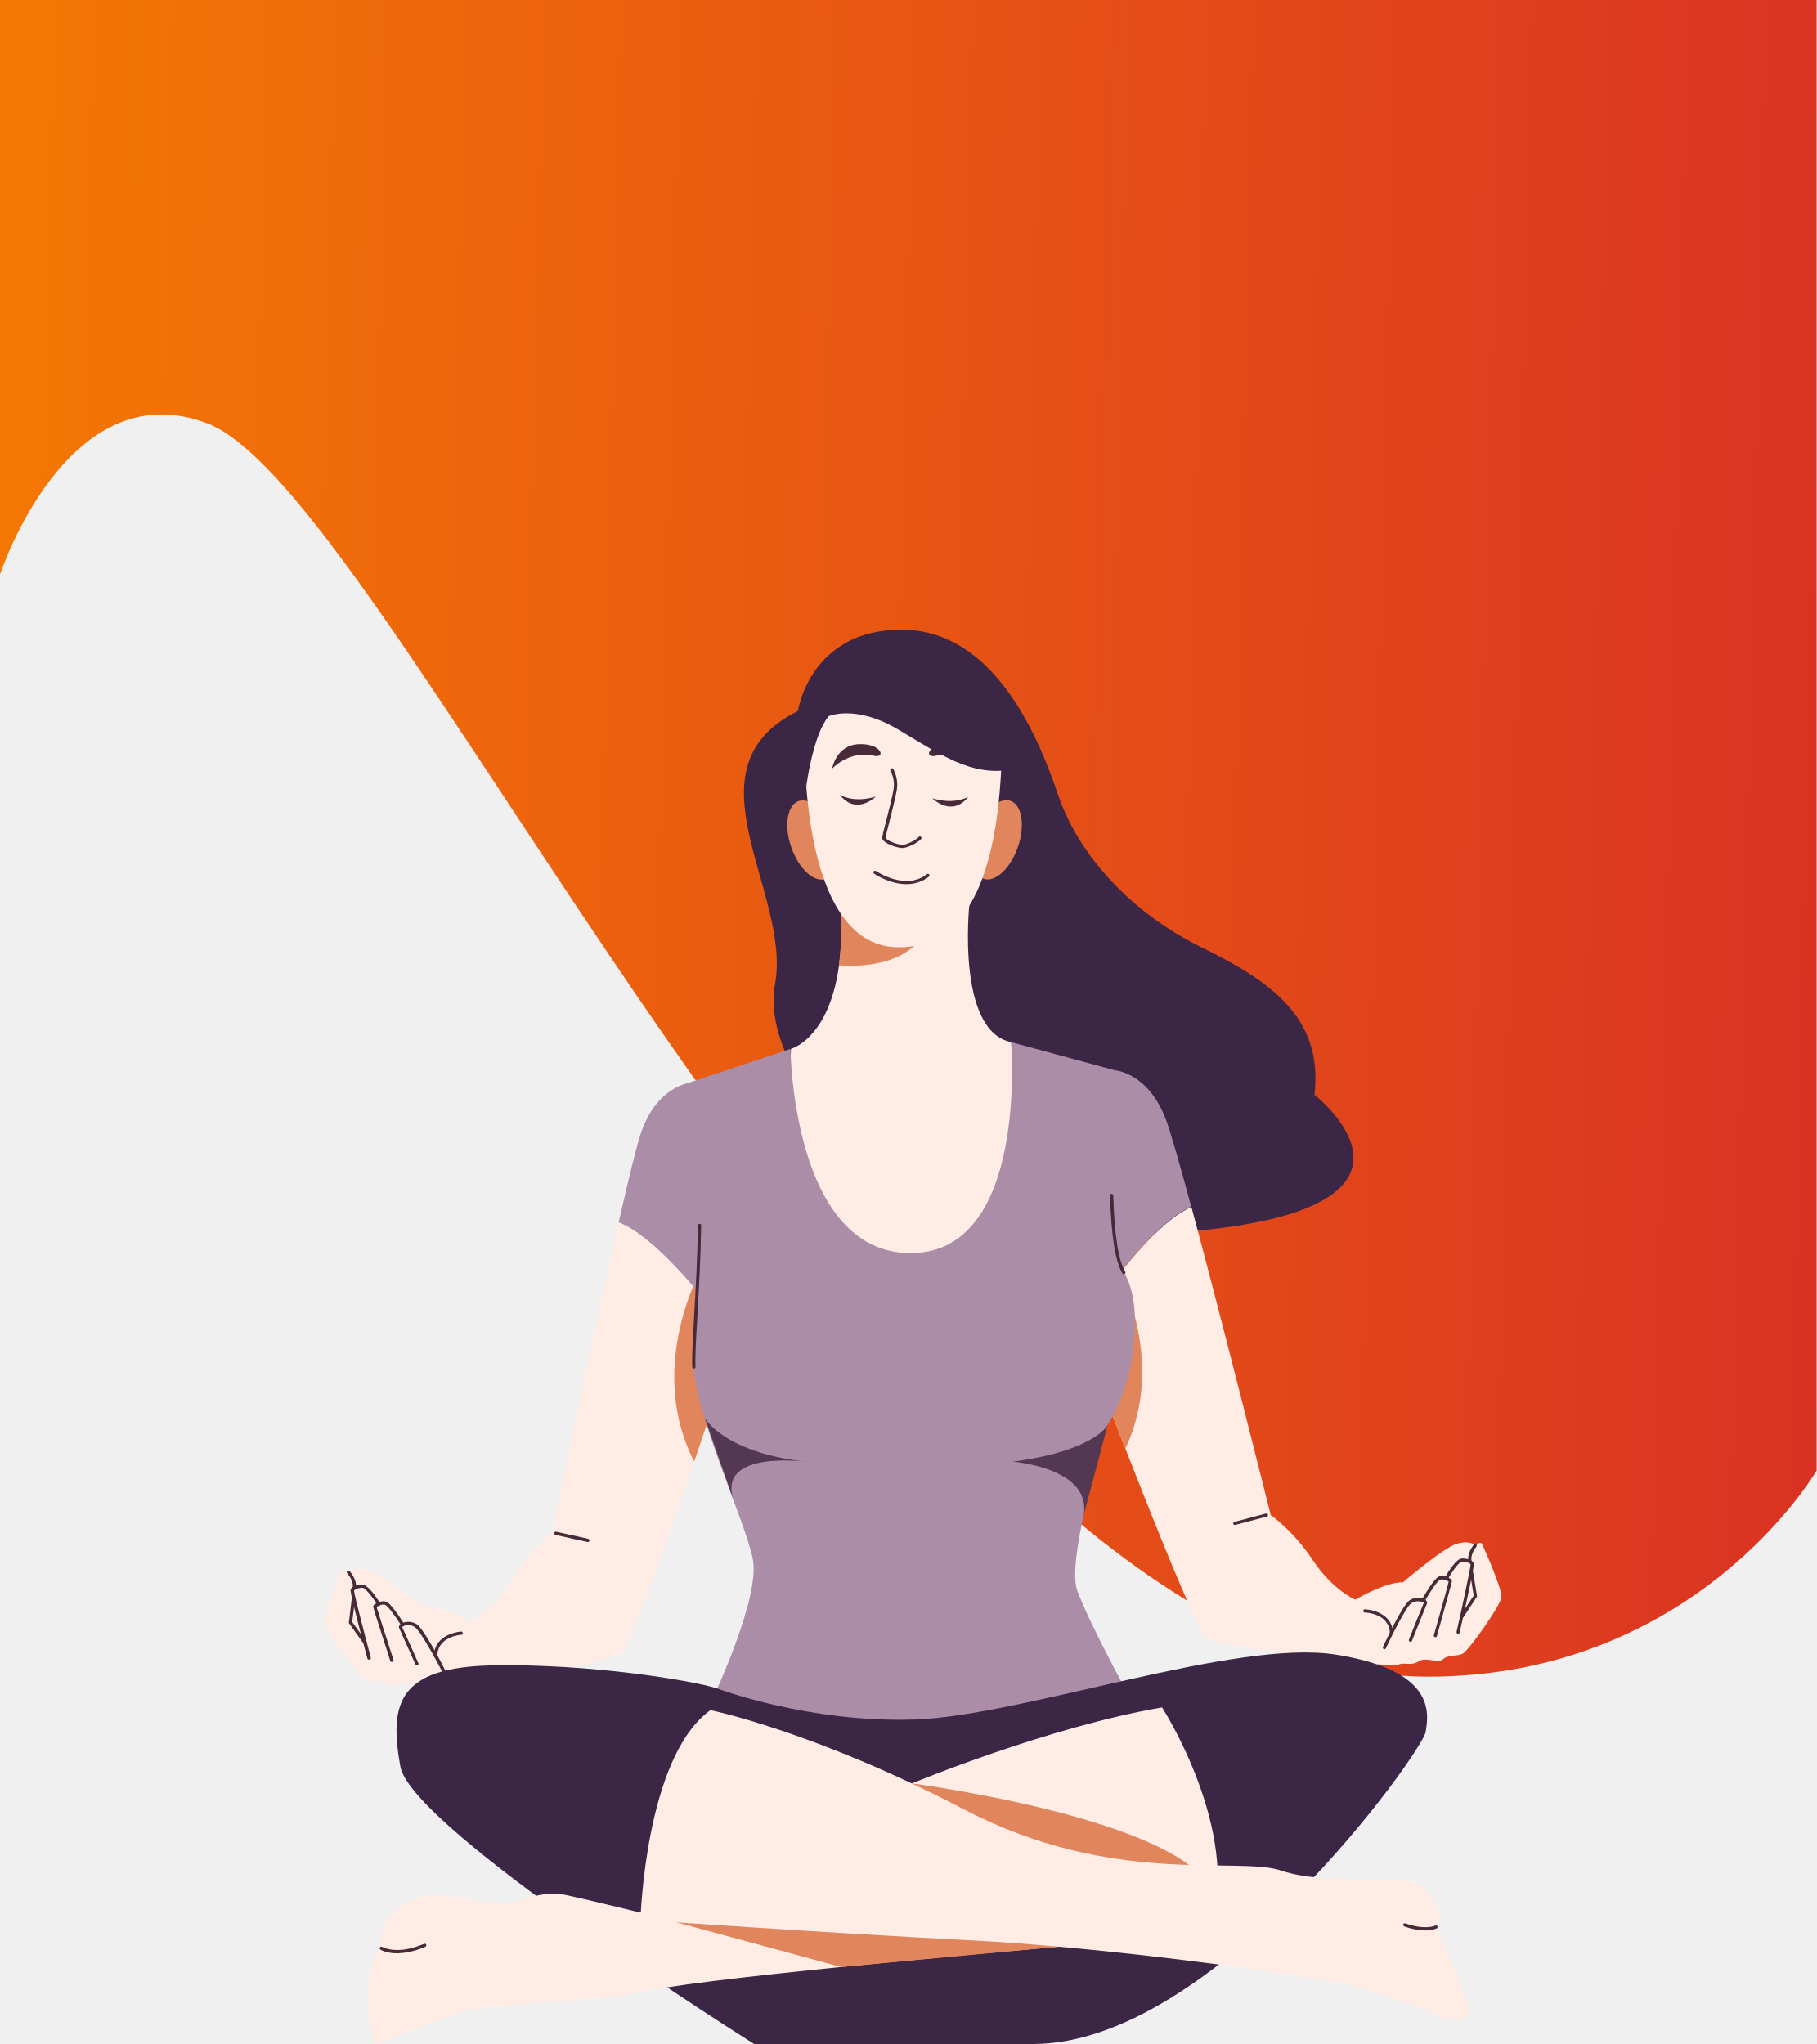
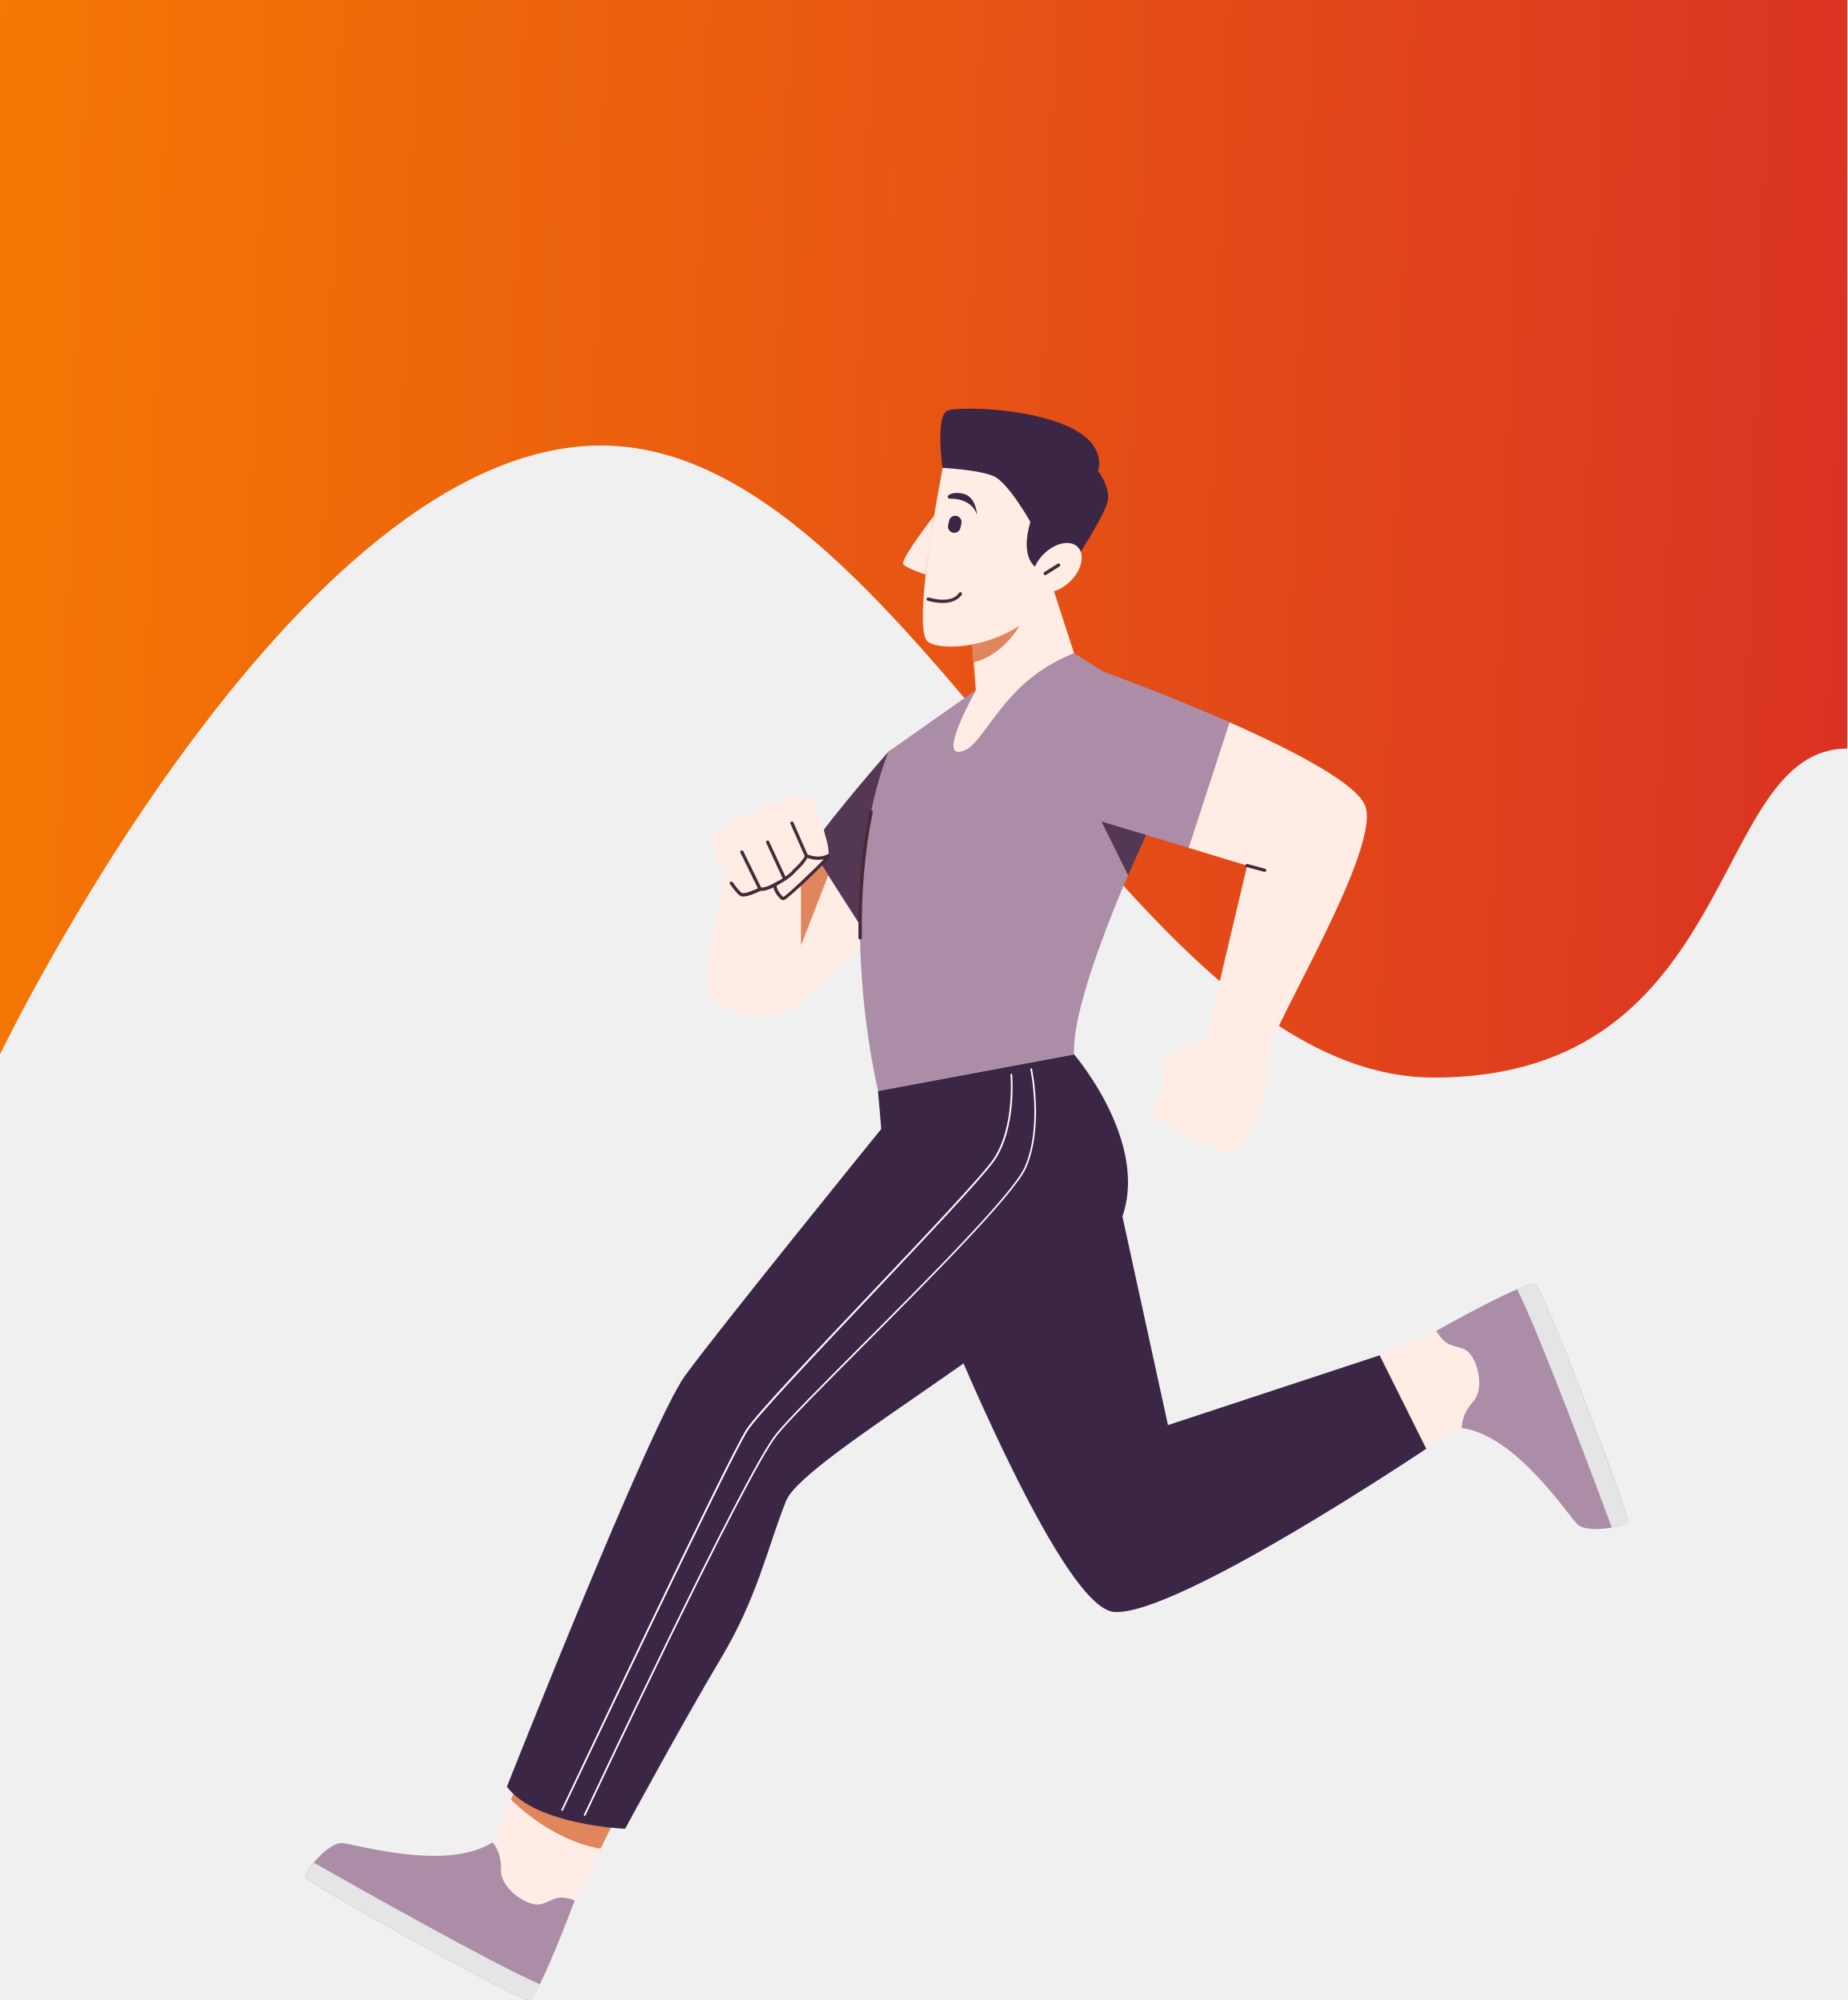
- <svg xmlns="http://www.w3.org/2000/svg" width="375" height="422" viewBox="0 0 375 422" fill="none">
-   <g clip-path="url(#clip0_2_1434)">
-     <path d="M0 118.599C0 118.599 13.833 76.439 42.733 87.378C83.033 102.606 186.333 346.158 294.733 346.158C350.3 346.158 375 303.599 375 303.599V-27H0V118.599Z" fill="url(#paint0_linear_2_1434)" />
-     <path d="M164.708 146.791C164.708 146.791 167.175 130 186.075 130C204.975 130 214.142 151.479 218.408 164.081C222.675 176.682 233.675 188.552 248.008 195.568C262.342 202.583 273.175 210.131 271.342 226.024C271.342 226.024 302.008 249.964 243.575 254.386C185.142 258.808 156.442 222.134 159.975 203.248C163.508 184.363 140.708 158.761 164.708 146.791Z" fill="#3B2645" />
-     <path d="M200.075 187.089C200.075 187.089 197.408 212.891 208.742 215.152C208.742 215.152 213.442 261.468 187.008 261.468C160.575 261.468 163.275 216.548 163.275 216.548C163.275 216.548 174.542 213.589 173.642 188.685C172.742 163.781 200.442 169.766 200.075 187.089Z" fill="#FFEDE5" />
-     <path d="M192.208 189.383C194.442 180.905 182.942 179.176 175.208 178.943C174.108 181.437 173.475 184.662 173.608 188.685C173.775 192.21 173.608 195.767 173.175 199.292C177.575 199.624 189.508 199.591 192.208 189.383Z" fill="#E0855C" />
-     <path d="M170.425 181.471C172.81 180.653 173.502 176.386 171.969 171.941C170.437 167.495 167.262 164.554 164.877 165.372C162.491 166.19 161.8 170.457 163.332 174.902C164.864 179.348 168.04 182.289 170.425 181.471Z" fill="#E0855C" />
-     <path d="M210.125 174.863C211.657 170.417 210.965 166.15 208.58 165.332C206.195 164.514 203.02 167.455 201.487 171.901C199.955 176.347 200.647 180.614 203.032 181.431C205.417 182.249 208.593 179.308 210.125 174.863Z" fill="#E0855C" />
-     <path d="M166.142 150.947C166.142 150.947 164.308 195.468 185.442 195.568C201.875 195.634 206.575 175.651 206.842 153.142C207.108 130.632 166.408 133.657 166.142 150.947Z" fill="#FFEDE5" />
-     <path d="M187.108 182.534C183.575 182.534 180.475 180.406 180.442 180.373C180.275 180.273 180.242 180.074 180.375 179.907C180.475 179.741 180.675 179.708 180.842 179.841C180.908 179.874 186.908 183.964 191.342 180.473C191.475 180.373 191.708 180.373 191.808 180.539C191.908 180.705 191.908 180.905 191.742 181.005C190.242 182.135 188.642 182.534 187.108 182.534Z" fill="#472938" />
-     <path d="M173.375 164.114C173.375 164.114 176.142 165.876 180.808 164.446C180.808 164.413 176.842 168.47 173.375 164.114Z" fill="#472938" />
-     <path d="M199.908 164.48C199.908 164.48 197.142 166.242 192.475 164.812C192.475 164.812 196.442 168.869 199.908 164.48Z" fill="#472938" />
-     <path d="M171.775 158.694C171.775 158.694 175.275 154.837 180.375 156.034C182.975 156.633 181.975 153.441 177.275 153.64C172.575 153.84 171.775 158.694 171.775 158.694Z" fill="#472938" />
-     <path d="M201.775 158.694C201.775 158.694 198.275 154.837 193.175 156.034C190.575 156.633 191.575 153.441 196.275 153.64C200.975 153.84 201.775 158.694 201.775 158.694Z" fill="#472938" />
-     <path d="M186.308 175.086C185.308 175.086 183.175 174.355 182.442 173.623C182.175 173.357 182.075 173.091 182.108 172.825C182.175 172.426 182.475 171.163 182.908 169.567C183.475 167.273 184.208 164.446 184.442 163.05C184.675 161.72 184.442 160.323 183.808 159.127C183.708 158.96 183.775 158.761 183.942 158.661C184.108 158.561 184.308 158.628 184.408 158.794C185.108 160.124 185.375 161.653 185.108 163.15C184.875 164.579 184.142 167.439 183.575 169.733C183.175 171.263 182.842 172.593 182.808 172.925C182.808 172.958 182.842 173.025 182.942 173.158C183.642 173.856 185.842 174.521 186.475 174.421C187.308 174.288 189.042 173.49 189.642 172.792C189.775 172.659 189.975 172.659 190.108 172.759C190.242 172.892 190.242 173.091 190.142 173.224C189.408 174.022 187.542 174.92 186.575 175.053C186.442 175.086 186.375 175.086 186.308 175.086Z" fill="#472938" />
-     <path d="M166.442 162.352C166.442 162.352 167.775 151.745 171.075 147.855C171.075 147.855 176.608 145.394 185.408 150.615C194.208 155.835 200.375 160.224 208.542 158.927C208.542 158.927 209.308 133.624 188.208 134.987C167.108 136.351 162.775 147.356 166.442 162.352Z" fill="#3B2645" />
-     <path d="M305.875 318.69C305.542 318.158 304.542 319.056 304.542 319.056C304.542 319.056 303.508 317.892 300.708 318.724C297.908 319.555 289.608 326.67 289.608 326.67C285.875 326.604 279.775 330.261 279.775 330.261C279.775 330.261 275.175 328.366 271.008 322.115C266.842 315.864 262.308 312.805 262.308 312.805C262.308 312.805 252.542 273.637 245.942 249.199C239.242 252.025 230.542 263.164 224.342 272.141C224.475 276.364 224.608 279.057 224.608 279.057C224.608 279.057 246.342 336.579 249.142 338.308C251.942 340.037 283.908 343.893 284.242 343.661C284.575 343.428 287.508 344.193 288.708 343.661C289.908 343.129 291.375 343.993 292.842 342.996C294.308 341.998 296.842 343.528 297.875 342.563C298.908 341.599 300.708 341.998 301.908 341.433C303.108 340.868 309.808 331.425 309.942 329.729C310.075 328.033 306.208 319.222 305.875 318.69Z" fill="#FFEDE5" />
-     <path d="M229.942 260.67C229.942 260.67 241.308 280.021 232.308 299.073L224.575 278.991L229.942 260.67Z" fill="#E0855C" />
-     <path d="M245.908 249.133C243.542 240.355 241.575 233.472 240.608 230.978C236.942 221.403 230.175 220.97 230.175 220.97C223.508 221.07 223.842 256.713 224.308 272.075C230.508 263.097 239.208 251.992 245.908 249.133Z" fill="#AB8DA8" />
-     <path d="M254.908 314.833C254.775 314.833 254.642 314.734 254.575 314.601C254.542 314.434 254.642 314.235 254.808 314.202L261.342 312.473C261.508 312.439 261.708 312.539 261.742 312.705C261.775 312.872 261.675 313.071 261.508 313.104L254.975 314.833C254.975 314.833 254.942 314.833 254.908 314.833Z" fill="#472938" />
-     <path d="M287.242 337.476C287.075 337.476 286.908 337.343 286.908 337.144C286.742 333.087 281.942 332.921 281.742 332.921C281.542 332.921 281.408 332.755 281.408 332.589C281.408 332.389 281.575 332.256 281.742 332.256C281.808 332.256 287.342 332.456 287.542 337.111C287.608 337.31 287.442 337.476 287.242 337.476C287.275 337.476 287.275 337.476 287.242 337.476Z" fill="#472938" />
-     <path d="M285.775 340.502C285.742 340.502 285.675 340.502 285.642 340.469C285.475 340.402 285.408 340.203 285.475 340.037C285.875 339.172 289.475 331.392 290.975 330.394C292.208 329.563 293.708 329.829 294.308 330.361C294.708 330.693 294.575 331.026 294.542 331.126C294.375 331.491 292.442 336.279 291.475 338.74C291.408 338.906 291.208 339.006 291.042 338.939C290.875 338.873 290.775 338.673 290.842 338.507C290.942 338.208 293.542 331.757 293.908 330.926C293.842 330.86 293.675 330.727 293.342 330.66C293.075 330.594 292.208 330.427 291.342 330.993C290.208 331.757 287.142 338.008 286.042 340.369C286.008 340.436 285.908 340.502 285.775 340.502Z" fill="#472938" />
-     <path d="M296.308 338.008C296.108 338.008 295.975 337.875 295.975 337.676C295.975 337.609 295.975 337.609 296.908 334.318C297.675 331.624 298.908 327.236 299.042 326.537C298.842 326.338 297.908 325.939 297.275 326.138C296.775 326.304 295.242 328.565 294.108 330.56C294.008 330.727 293.808 330.76 293.642 330.693C293.475 330.594 293.442 330.394 293.508 330.228C294.108 329.197 296.108 325.806 297.042 325.473C297.842 325.207 298.875 325.573 299.342 325.906C299.575 326.072 299.708 326.271 299.708 326.438C299.708 326.637 299.242 328.333 297.542 334.451C297.108 336.013 296.675 337.51 296.642 337.676C296.642 337.875 296.475 338.008 296.308 338.008Z" fill="#472938" />
-     <path d="M301.008 337.31C300.975 337.31 300.975 337.31 300.942 337.31C300.775 337.277 300.642 337.077 300.675 336.911C301.842 331.724 303.542 323.811 303.575 322.946C303.442 322.747 302.842 322.414 301.808 322.414C301.242 322.414 299.808 324.31 298.842 326.072C298.742 326.238 298.542 326.305 298.375 326.205C298.208 326.105 298.142 325.906 298.242 325.739C298.775 324.808 300.575 321.749 301.808 321.749C302.975 321.749 303.942 322.148 304.208 322.714C304.275 322.847 304.442 323.212 301.308 337.044C301.308 337.21 301.175 337.31 301.008 337.31Z" fill="#472938" />
-     <path d="M303.508 322.747C303.375 322.747 303.242 322.647 303.175 322.514C302.642 320.818 304.208 318.923 304.275 318.857C304.408 318.724 304.608 318.69 304.742 318.823C304.875 318.956 304.908 319.156 304.775 319.289C304.775 319.322 303.375 320.985 303.808 322.348C303.875 322.514 303.775 322.714 303.575 322.78C303.575 322.747 303.542 322.747 303.508 322.747Z" fill="#472938" />
-     <path d="M301.742 334.085C301.675 334.085 301.608 334.052 301.575 334.018C301.408 333.919 301.375 333.719 301.475 333.553L304.208 329.43L303.408 324.443C303.375 324.276 303.508 324.077 303.675 324.077C303.842 324.044 304.042 324.177 304.042 324.343L304.908 329.596L302.042 333.952C301.942 334.018 301.842 334.085 301.742 334.085Z" fill="#472938" />
-     <path d="M70.575 324.243C70.875 323.711 71.908 324.542 71.908 324.542C71.908 324.542 72.908 323.345 75.742 324.077C78.575 324.808 87.142 331.558 87.142 331.558C90.842 331.358 97.142 334.75 97.142 334.75C97.142 334.75 101.675 332.655 105.608 326.238C109.542 319.821 113.942 316.562 113.942 316.562C113.942 316.562 122.108 277.062 127.742 252.325C134.542 254.885 143.675 265.658 150.242 274.369C150.275 278.592 150.275 281.285 150.275 281.285C150.275 281.285 130.875 339.604 128.142 341.466C125.408 343.328 93.608 348.415 93.308 348.216C93.008 348.016 90.075 348.881 88.842 348.382C87.608 347.883 86.208 348.848 84.675 347.883C83.142 346.919 80.708 348.548 79.608 347.651C78.508 346.753 76.775 347.185 75.508 346.686C74.242 346.188 67.208 337.011 67.008 335.315C66.808 333.619 70.275 324.775 70.575 324.243Z" fill="#FFEDE5" />
-     <path d="M144.142 263.264C144.142 263.264 133.575 283.08 143.308 301.733L150.208 281.351L144.142 263.264Z" fill="#E0855C" />
-     <path d="M127.708 252.358C129.708 243.514 131.408 236.564 132.275 234.004C135.542 224.295 142.308 223.564 142.308 223.564C148.975 223.398 150.042 259.041 150.208 274.402C143.642 265.724 134.508 254.951 127.708 252.358Z" fill="#AB8DA8" />
-     <path d="M121.342 318.358C121.308 318.358 121.308 318.358 121.275 318.358L114.675 316.895C114.508 316.862 114.375 316.662 114.408 316.496C114.442 316.33 114.642 316.197 114.808 316.23L121.408 317.693C121.575 317.726 121.708 317.926 121.675 318.092C121.642 318.258 121.475 318.358 121.342 318.358Z" fill="#472938" />
-     <path d="M89.908 342.264C89.708 342.264 89.575 342.098 89.575 341.932C89.608 337.244 95.108 336.845 95.175 336.845C95.342 336.845 95.508 336.978 95.542 337.144C95.542 337.343 95.408 337.476 95.242 337.51C95.042 337.51 90.275 337.875 90.275 341.932C90.242 342.131 90.108 342.264 89.908 342.264Z" fill="#472938" />
-     <path d="M91.542 345.223C91.408 345.223 91.308 345.157 91.242 345.057C90.075 342.763 86.742 336.612 85.575 335.88C84.675 335.348 83.808 335.548 83.542 335.614C83.242 335.714 83.075 335.847 83.008 335.914C83.408 336.745 86.242 343.095 86.375 343.395C86.442 343.561 86.375 343.76 86.208 343.827C86.042 343.893 85.842 343.827 85.775 343.661C84.675 341.234 82.575 336.512 82.408 336.146C82.275 335.914 82.375 335.614 82.608 335.382C83.175 334.85 84.675 334.517 85.942 335.282C87.508 336.213 91.408 343.86 91.842 344.725C91.908 344.891 91.875 345.09 91.708 345.157C91.642 345.223 91.575 345.223 91.542 345.223Z" fill="#472938" />
-     <path d="M80.875 343.129C80.708 343.129 80.575 343.029 80.542 342.863C80.508 342.697 80.075 341.367 79.575 339.804C77.575 333.653 77.042 331.924 77.042 331.724C77.042 331.525 77.142 331.358 77.375 331.192C77.842 330.826 78.842 330.427 79.675 330.66C80.642 330.926 82.775 334.251 83.408 335.249C83.508 335.415 83.442 335.614 83.308 335.714C83.142 335.814 82.942 335.747 82.842 335.614C81.608 333.653 79.975 331.458 79.508 331.325C78.842 331.126 77.942 331.591 77.742 331.791C77.908 332.389 79.342 336.911 80.242 339.638C81.242 342.73 81.242 342.73 81.242 342.796C81.242 342.963 81.075 343.129 80.875 343.129C80.908 343.129 80.908 343.129 80.875 343.129Z" fill="#472938" />
-     <path d="M76.175 342.663C76.042 342.663 75.908 342.563 75.842 342.43C72.175 328.698 72.342 328.333 72.375 328.2C72.608 327.601 73.542 327.169 74.742 327.136H74.775C76.008 327.136 77.908 330.095 78.475 330.993C78.575 331.159 78.508 331.358 78.375 331.458C78.208 331.558 78.008 331.491 77.908 331.358C76.875 329.663 75.375 327.801 74.808 327.801C73.808 327.834 73.208 328.2 73.075 328.399C73.142 329.264 75.175 337.111 76.542 342.231C76.575 342.397 76.475 342.597 76.308 342.63C76.208 342.63 76.175 342.663 76.175 342.663Z" fill="#472938" />
-     <path d="M73.108 328.233C73.075 328.233 73.042 328.233 73.008 328.233C72.842 328.2 72.708 328 72.775 327.834C73.142 326.438 71.708 324.842 71.675 324.808C71.542 324.675 71.575 324.476 71.708 324.343C71.842 324.21 72.042 324.243 72.175 324.376C72.242 324.443 73.875 326.271 73.408 328C73.375 328.133 73.242 328.233 73.108 328.233Z" fill="#472938" />
-     <path d="M75.308 339.438C75.208 339.438 75.108 339.405 75.042 339.305L72.008 335.082L72.642 329.796C72.675 329.629 72.842 329.496 73.008 329.496C73.175 329.53 73.308 329.696 73.308 329.862L72.708 334.883L75.608 338.906C75.708 339.039 75.675 339.272 75.542 339.372C75.442 339.438 75.375 339.438 75.308 339.438Z" fill="#472938" />
-     <path d="M208.708 215.152L230.175 220.97C230.175 220.97 227.575 255.583 232.008 262.732C236.442 269.88 233.975 286.139 228.608 294.219C228.608 294.219 220.008 321.816 222.342 328.3C224.675 334.783 232.508 349.114 232.508 349.114C232.508 349.114 197.542 366.802 146.942 351.075C146.942 351.075 156.975 329.995 155.408 321.916C153.842 313.836 143.008 291.326 143.142 280.686C143.275 270.047 146.675 241.652 141.708 223.697L163.175 216.548C163.175 216.548 163.542 258.709 187.975 258.709C212.408 258.709 208.708 215.152 208.708 215.152Z" fill="#AB8DA8" />
-     <path d="M228.642 294.219C228.642 294.219 225.975 299.539 209.042 301.766C209.042 301.766 225.342 302.997 223.708 312.772L228.642 294.219Z" fill="#543753" />
-     <path d="M145.475 292.723C145.475 292.723 149.475 300.204 167.575 301.899C167.575 301.899 147.742 298.907 151.442 309.746L145.475 292.723Z" fill="#543753" />
-     <path d="M143.242 282.548C143.075 282.548 142.908 282.415 142.908 282.249C142.875 281.684 142.842 281.185 142.875 280.686C142.908 278.292 143.108 275.034 143.308 271.244C143.608 266.057 143.975 259.606 144.075 252.99C144.075 252.79 144.208 252.657 144.408 252.657C144.608 252.657 144.742 252.823 144.742 252.99C144.642 259.606 144.275 266.09 143.975 271.277C143.742 275.067 143.575 278.326 143.542 280.72C143.542 281.185 143.542 281.684 143.575 282.216C143.575 282.349 143.442 282.515 143.242 282.548Z" fill="#472938" />
-     <path d="M232.008 263.064C231.908 263.064 231.775 262.998 231.708 262.898C230.242 260.537 229.375 255.118 229.142 246.805C229.142 246.606 229.275 246.473 229.475 246.473C229.642 246.473 229.808 246.606 229.808 246.805C230.042 255.018 230.875 260.338 232.275 262.565C232.375 262.732 232.308 262.931 232.175 263.031C232.142 263.031 232.075 263.064 232.008 263.064Z" fill="#472938" />
-     <path d="M148.108 348.615C148.108 348.615 166.942 355.763 188.975 354.999C211.008 354.234 255.108 338.341 275.708 341.599C296.308 344.858 294.975 353.602 294.275 357.625C293.575 361.649 250.808 421.996 213.242 421.996H155.675C155.675 421.996 84.942 377.542 82.642 364.708C80.342 351.873 82.008 344.193 101.742 343.827C121.475 343.461 142.808 346.886 148.108 348.615Z" fill="#3B2645" />
-     <path d="M188.242 368.199C188.242 368.199 216.375 356.528 239.875 352.505C239.875 352.505 255.008 375.913 250.575 395.696C250.542 395.696 196.742 383.926 188.242 368.199Z" fill="#FFEDE5" />
-     <path d="M188.242 368.199C188.242 368.199 256.308 377.076 250.542 395.696C244.775 414.316 188.242 368.199 188.242 368.199Z" fill="#E0855C" />
-     <path d="M218.842 401.88C218.842 401.88 149.075 407.865 133.775 410.991C118.475 414.116 102.975 412.72 93.508 416.012C84.042 419.303 78.808 421.83 77.675 421.963C76.542 422.096 73.942 407.433 78.708 402.246C78.708 402.246 77.242 396.96 83.908 392.87C90.575 388.78 101.642 394.167 105.742 392.87C109.842 391.573 112.775 390.376 117.142 391.307C121.508 392.238 132.175 394.865 132.175 394.865C132.175 394.865 187.108 360.053 218.842 401.88Z" fill="#FFEDE5" />
-     <path d="M132.208 394.865L173.642 406.103L218.842 401.88C218.842 401.88 198.242 380.734 169.808 382.696C141.375 384.657 132.208 394.865 132.208 394.865Z" fill="#E0855C" />
-     <path d="M146.642 353.07C146.642 353.07 168.042 357.393 198.975 373.552C229.908 389.711 255.508 383.095 264.542 386.22C273.575 389.345 290.708 386.918 293.508 389.345C296.308 391.773 298.142 396.029 296.475 397.857C296.475 397.857 303.942 414.947 303.242 416.078C302.542 417.208 299.942 417.109 298.708 416.843C297.475 416.577 286.608 411.19 274.108 408.963C261.608 406.735 227.142 401.947 199.675 400.55C172.208 399.154 132.208 396.394 132.208 396.394C132.208 396.394 133.142 362.779 146.642 353.07Z" fill="#FFEDE5" />
-     <path d="M294.208 398.556C293.142 398.556 291.708 398.356 289.875 397.724C289.708 397.658 289.608 397.458 289.675 397.292C289.742 397.126 289.942 397.026 290.108 397.092C294.242 398.556 296.242 397.558 296.275 397.558C296.442 397.458 296.642 397.525 296.708 397.691C296.808 397.857 296.742 398.057 296.575 398.123C296.542 398.123 295.775 398.556 294.208 398.556Z" fill="#472938" />
-     <path d="M82.075 403.277C79.742 403.277 78.608 402.545 78.542 402.512C78.375 402.412 78.342 402.213 78.442 402.047C78.542 401.88 78.742 401.847 78.908 401.947C78.908 401.947 80.108 402.678 82.442 402.579C84.875 402.512 87.508 401.315 87.542 401.315C87.708 401.249 87.908 401.315 87.975 401.481C88.042 401.648 87.975 401.847 87.808 401.914C87.708 401.98 85.008 403.144 82.475 403.244C82.342 403.277 82.208 403.277 82.075 403.277Z" fill="#472938" />
+ <svg xmlns="http://www.w3.org/2000/svg" width="375" height="406" viewBox="0 0 375 406" fill="none">
+   <g clip-path="url(#clip0_72_622)">
+     <path d="M0 214.043C0 214.043 59.433 90.437 122.033 90.437C184.633 90.437 228.467 218.742 291.067 218.742C353.667 218.742 346.733 151.957 375 151.957V-40H0V214.043Z" fill="url(#paint0_linear_72_622)" />
+     <path d="M164.567 172.119L147.367 177.618C147.367 177.618 142.133 197.813 143.767 201.413C145.4 205.012 154.6 207.744 158.967 205.578C163.333 203.412 178.133 189.249 178.133 189.249L164.567 172.119Z" fill="#FFEDE5" />
+     <path d="M180.333 152.623C180.333 152.623 169.333 165.087 164.567 172.119L176.833 191.281L189.667 179.751C189.667 179.751 187.533 147.858 180.333 152.623Z" fill="#543753" />
+     <path d="M162.6 172.752V191.948L168.133 177.685L164.567 172.119L162.6 172.752Z" fill="#E0855C" />
+     <path d="M161.767 161.622C163.267 161.988 163.733 160.955 164.967 162.921C166.2 164.887 168.8 172.586 168.1 173.752C167.4 174.919 159.633 182.417 159.067 182.417C158.5 182.417 157.067 180.317 157.367 179.584C157.367 179.584 155.533 180.684 154.333 180.484C154.333 180.484 151.667 181.884 150.6 181.617C149.533 181.35 143.3 172.152 144.767 169.72C146.233 167.287 147.167 168.553 148.033 167.587C148.9 166.62 150.367 165.021 152.133 165.187C153.9 165.354 154.7 162.621 157.267 163.021C159.833 163.421 158.433 160.788 161.767 161.622Z" fill="#FFEDE5" />
+     <path d="M157.333 179.917C157.2 179.917 157.1 179.851 157.033 179.751C156.933 179.584 157 179.384 157.167 179.317C157.2 179.317 160.2 177.718 161 176.551L161.067 176.485C161.1 176.485 162.8 174.952 163.367 173.785L160.467 167.22C160.4 167.054 160.467 166.854 160.633 166.787C160.8 166.72 161 166.787 161.067 166.954L164.067 173.785L164 173.919C163.5 175.185 161.767 176.751 161.5 176.985C160.567 178.284 157.567 179.851 157.433 179.917C157.433 179.884 157.4 179.917 157.333 179.917Z" fill="#472938" />
+     <path d="M154.3 180.817C154.167 180.817 154.067 180.75 154 180.617L150.3 173.086C150.233 172.919 150.3 172.719 150.467 172.652C150.633 172.586 150.833 172.652 150.9 172.819L154.6 180.351C154.667 180.517 154.6 180.717 154.433 180.784C154.4 180.817 154.367 180.817 154.3 180.817Z" fill="#472938" />
+     <path d="M159.3 178.751C159.167 178.751 159.067 178.684 159 178.551L155.533 171.086C155.467 170.919 155.533 170.719 155.7 170.653C155.867 170.586 156.067 170.653 156.133 170.819L159.6 178.284C159.667 178.451 159.6 178.651 159.433 178.718C159.4 178.751 159.333 178.751 159.3 178.751Z" fill="#472938" />
+     <path d="M159.033 182.75C158.5 182.75 157.9 181.917 157.667 181.584C157.5 181.35 157.133 180.751 157 180.151C156.367 180.451 155.267 180.917 154.367 180.851C153.833 181.117 151.567 182.217 150.5 181.95C149.9 181.817 148.8 180.351 148.2 179.484C148.1 179.318 148.133 179.118 148.267 179.018C148.4 178.918 148.633 178.951 148.733 179.084C149.767 180.584 150.467 181.217 150.633 181.284C151.333 181.45 153.133 180.684 154.133 180.184L154.233 180.151H154.333C155.433 180.317 157.133 179.284 157.167 179.284L158.033 178.784L157.667 179.717C157.633 179.817 157.633 180.151 157.967 180.784C158.367 181.517 158.833 181.984 159.033 182.084C159.867 181.617 165.3 176.485 167.233 174.419C165.433 174.852 163.7 174.085 163.633 174.052C163.467 173.985 163.4 173.785 163.467 173.619C163.533 173.452 163.733 173.386 163.9 173.452C163.933 173.452 166.1 174.419 167.933 173.452C168.167 173.319 168.333 173.385 168.4 173.485C168.5 173.552 168.567 173.719 168.5 173.885C168.267 174.485 159.833 182.75 159.033 182.75Z" fill="#472938" />
+     <path d="M218.033 132.595L234.733 143.092V164.854C234.733 164.854 217.367 200.979 218.033 214.01L178.267 221.441C178.267 221.441 168.733 183.183 180.333 152.59L198.067 140.126L218.033 132.595Z" fill="#AB8DA8" />
+     <path d="M174.6 190.715C174.433 190.715 174.267 190.582 174.267 190.382C174.133 181.15 174.867 172.552 176.5 164.754C176.533 164.587 176.7 164.454 176.9 164.488C177.067 164.521 177.2 164.687 177.167 164.887C175.567 172.619 174.8 181.184 174.967 190.348C174.933 190.548 174.8 190.715 174.6 190.715Z" fill="#472938" />
+     <path d="M234.733 164.887L221.7 162.921L229 177.685L234.733 164.887Z" fill="#543753" />
+     <path d="M213.7 119.231L218.033 132.595C213.4 134.394 209.233 137.194 205.833 140.826C200.133 146.891 197.933 152.623 194.5 152.623C191.067 152.623 198.1 140.16 198.1 140.16L197.2 128.496L213.7 119.231Z" fill="#FFEDE5" />
+     <path d="M197.633 134.428C197.633 134.428 205.267 133.294 209.167 122.33L197.167 128.496L197.633 134.428Z" fill="#E0855C" />
+     <path d="M191.967 91.937C191.967 91.937 184.6 127.862 188.433 130.328C192.267 132.795 207.4 130.662 213.033 120.664C218.667 110.666 211.6 91.937 191.967 91.937Z" fill="#FFEDE5" />
+     <path d="M189.6 104.701C189.6 104.701 182.667 113.666 183.367 114.532C184.067 115.399 187.867 116.632 187.867 116.632L189.6 104.701Z" fill="#FFEDE5" />
+     <path d="M210.4 115.232C210.4 115.232 206.933 113.499 209.167 105.934C209.167 105.934 204.667 97.969 201.733 96.669C198.8 95.37 191.333 94.97 191.333 94.97C191.333 94.97 189.833 84.472 192.333 83.372C194.833 82.273 217.967 82.906 222.333 91.071C223.8 93.837 222.867 95.503 222.867 95.503C222.867 95.503 225.333 98.769 224.9 101.568C224.467 104.368 217.667 114.732 217.667 114.732L210.4 115.232Z" fill="#3B2645" />
+     <path d="M217.319 117.964C219.636 115.647 220.29 112.545 218.78 111.036C217.27 109.526 214.167 110.18 211.85 112.497C209.533 114.813 208.879 117.915 210.389 119.425C211.899 120.934 215.001 120.28 217.319 117.964Z" fill="#FFEDE5" />
+     <path d="M191.367 122.397C189.8 122.397 188.4 121.964 188.3 121.93C188.133 121.864 188.033 121.697 188.1 121.497C188.167 121.33 188.333 121.231 188.533 121.297C188.567 121.297 193.1 122.764 194.667 120.364C194.767 120.197 194.967 120.164 195.133 120.264C195.3 120.364 195.333 120.564 195.233 120.731C194.333 122.03 192.8 122.397 191.367 122.397Z" fill="#472938" />
+     <path d="M212.167 116.765C212.067 116.765 211.933 116.698 211.9 116.598C211.8 116.432 211.833 116.232 212 116.132L214.7 114.432C214.867 114.332 215.067 114.365 215.167 114.532C215.267 114.699 215.233 114.899 215.067 114.999L212.367 116.698C212.3 116.732 212.233 116.765 212.167 116.765Z" fill="#472938" />
+     <path d="M194.2 104.734C194.9 104.901 195.333 105.601 195.167 106.267L194.967 107.167C194.8 107.867 194.1 108.3 193.433 108.133C192.733 107.967 192.3 107.267 192.467 106.6L192.667 105.701C192.833 105.001 193.5 104.568 194.2 104.734Z" fill="#3B2645" />
+     <path d="M192.8 101.235C192.8 101.235 197.2 100.935 198.333 104.534C198.333 104.534 198.2 100.768 195.433 100.202C192.667 99.635 191.767 101.068 192.8 101.235Z" fill="#3B2645" />
+     <path d="M223.967 136.327C209 133.794 218.933 165.354 218.933 165.354L241.333 172.119L249.633 146.625C236.6 140.893 223.967 136.327 223.967 136.327Z" fill="#AB8DA8" />
+     <path d="M244.833 210.91C244.833 210.91 236.933 213.676 236.167 214.91C235.4 216.143 236.133 220.508 236.133 220.508C235.3 221.841 234.633 223.241 234.167 224.741C233.5 226.973 235.167 226.307 237.133 228.573C239.1 230.839 240.7 230.273 241.833 231.306C242.967 232.339 245.267 232.006 246.167 232.439C247.067 232.872 248.767 234.338 249.8 234.272C250.833 234.205 253.267 230.673 255.267 226.24C257.267 221.808 256.9 218.209 257.8 212.877C258.7 207.544 279.733 173.252 277.267 163.954C276.033 159.322 262.633 152.39 249.6 146.625L241.3 172.119L253.167 175.718L244.833 210.91Z" fill="#FFEDE5" />
+     <path d="M256.733 176.985C256.7 176.985 256.667 176.985 256.633 176.985L253.067 176.018C252.9 175.985 252.767 175.785 252.833 175.618C252.867 175.452 253.067 175.352 253.233 175.385L256.8 176.352C256.967 176.385 257.1 176.585 257.033 176.751C257.033 176.885 256.9 176.985 256.733 176.985Z" fill="#472938" />
+     <path d="M283.833 296.391L296.8 289.893C296.8 289.893 296.5 287.36 299.1 284.494C301.7 281.628 299.767 274.996 297.333 273.93C294.9 272.863 293.7 273.596 291.6 270.164L272.833 278.295L283.833 296.391Z" fill="#FFEDE5" />
+     <path d="M297.3 273.93C299.733 274.996 301.633 281.628 299.067 284.494C296.5 287.36 296.767 289.893 296.767 289.893C307.867 291.392 318.3 307.655 320.267 309.488C322.233 311.321 330.2 310.022 330.433 308.655C330.667 307.289 313.367 261.666 311.767 260.666C310.167 259.666 291.567 270.164 291.567 270.164C293.667 273.596 294.867 272.863 297.3 273.93Z" fill="#AB8DA8" />
+     <path d="M330.433 308.655C330.633 307.289 313.367 261.666 311.767 260.666C311.367 260.399 309.9 260.866 307.967 261.699C312.567 270.83 324.3 302.29 327.2 310.088C328.933 309.755 330.333 309.222 330.433 308.655Z" fill="#E5E5E5" />
+     <path d="M183.867 248.202C183.867 248.202 213.6 326.185 226.133 327.218C238.667 328.251 289.533 294.092 289.533 294.092L280.067 275.129L237.1 289.293L226.4 240.337L183.867 248.202Z" fill="#3B2645" />
+     <g opacity="0.5">
+       <path opacity="0.5" d="M226.4 240.37L183.867 248.202C183.867 248.202 191.5 268.198 200.633 288.06L229.933 256.7L226.4 240.37Z" fill="#3B2645" />
+     </g>
+     <path d="M105.733 360.677L100 373.974C100 373.974 101.867 375.74 101.733 379.573C101.6 383.405 107.333 387.271 109.9 386.504C112.467 385.738 112.9 384.405 116.733 385.705L125.867 367.375L105.733 360.677Z" fill="#FFEDE5" />
+     <path d="M103.733 365.309C103.733 365.309 111.6 373.541 121.9 375.273L125.833 367.375L105.733 360.643L103.733 365.309Z" fill="#E0855C" />
+     <path d="M218.033 214.043C218.033 214.043 235.433 234.205 226.367 250.202C217.3 266.198 163.267 295.591 159.6 304.623C155.933 313.654 153.867 324.085 146.367 336.616C138.867 349.146 126.9 371.241 126.9 371.241C126.9 371.241 108.8 370.541 102.9 362.71C102.9 362.71 132.1 288.826 139.067 279.262C146.033 269.697 178.9 229.173 178.9 229.173L178.233 221.475L218.033 214.043Z" fill="#3B2645" />
+     <path d="M118.667 368.608C118.633 368.608 118.633 368.608 118.6 368.608C118.533 368.575 118.467 368.475 118.533 368.375C118.867 367.675 151.033 299.157 157.467 291.159C159.833 288.193 166.8 281.228 174.833 273.163C188.6 259.366 205.7 242.203 208 236.938C211.6 228.74 209.2 217.209 209.167 217.076C209.133 216.976 209.2 216.909 209.3 216.876C209.4 216.842 209.467 216.909 209.5 217.009C209.533 217.109 211.933 228.773 208.3 237.071C205.967 242.37 188.833 259.566 175.067 273.396C167.033 281.461 160.1 288.393 157.733 291.359C151.333 299.324 119.167 367.809 118.867 368.508C118.8 368.575 118.733 368.608 118.667 368.608Z" fill="white" />
+     <path d="M114.1 367.575C114.067 367.575 114.067 367.575 114.033 367.575C113.967 367.542 113.9 367.442 113.967 367.342C114.3 366.642 147.667 296.058 151.533 290.126C153.5 287.093 165.233 274.696 176.567 262.732C187.767 250.901 199.367 238.638 201.6 235.372C206.067 228.84 205.133 218.242 205.133 218.142C205.133 218.042 205.2 217.975 205.3 217.975C205.4 217.975 205.467 218.042 205.467 218.142C205.467 218.242 206.433 228.973 201.867 235.605C199.6 238.904 188 251.168 176.8 263.032C165.467 274.996 153.767 287.393 151.8 290.393C147.967 296.325 114.567 366.875 114.233 367.575C114.233 367.542 114.167 367.575 114.1 367.575Z" fill="white" />
+     <path d="M109.867 386.538C107.333 387.271 101.567 383.438 101.7 379.606C101.833 375.773 99.967 374.007 99.967 374.007C90.5 380.006 72.067 374.274 69.367 374.14C66.667 374.007 61.4 380.139 62.133 381.306C62.867 382.472 105.433 406.267 107.333 406.033C109.233 405.8 116.667 385.771 116.667 385.771C112.867 384.438 112.433 385.805 109.867 386.538Z" fill="#AB8DA8" />
+     <path d="M62.167 381.305C62.867 382.472 105.467 406.267 107.367 406.033C107.833 405.967 108.667 404.7 109.6 402.801C100.2 398.768 70.933 382.239 63.733 378.14C62.6 379.473 61.867 380.806 62.167 381.305Z" fill="#E5E5E5" />
+     <g opacity="0.5">
+       <path opacity="0.5" d="M178.9 229.173C178.9 229.173 198.667 226.707 198.467 226.773C198.267 226.84 178.633 225.907 178.633 225.907L178.9 229.173Z" fill="#3B2645" />
+     </g>
  </g>
  <defs>
-     <linearGradient id="paint0_linear_2_1434" x1="-43.103" y1="178.237" x2="435.119" y2="189.485" gradientUnits="userSpaceOnUse">
+     <linearGradient id="paint0_linear_72_622" x1="-43.103" y1="102.308" x2="434.834" y2="118.52" gradientUnits="userSpaceOnUse">
      <stop stop-color="#F77F00" />
      <stop offset="1" stop-color="#D62828" />
    </linearGradient>
-     <clipPath id="clip0_2_1434">
-       <rect width="375" height="422" fill="white" />
+     <clipPath id="clip0_72_622">
+       <rect width="375" height="406" fill="white" />
    </clipPath>
  </defs>
</svg>
